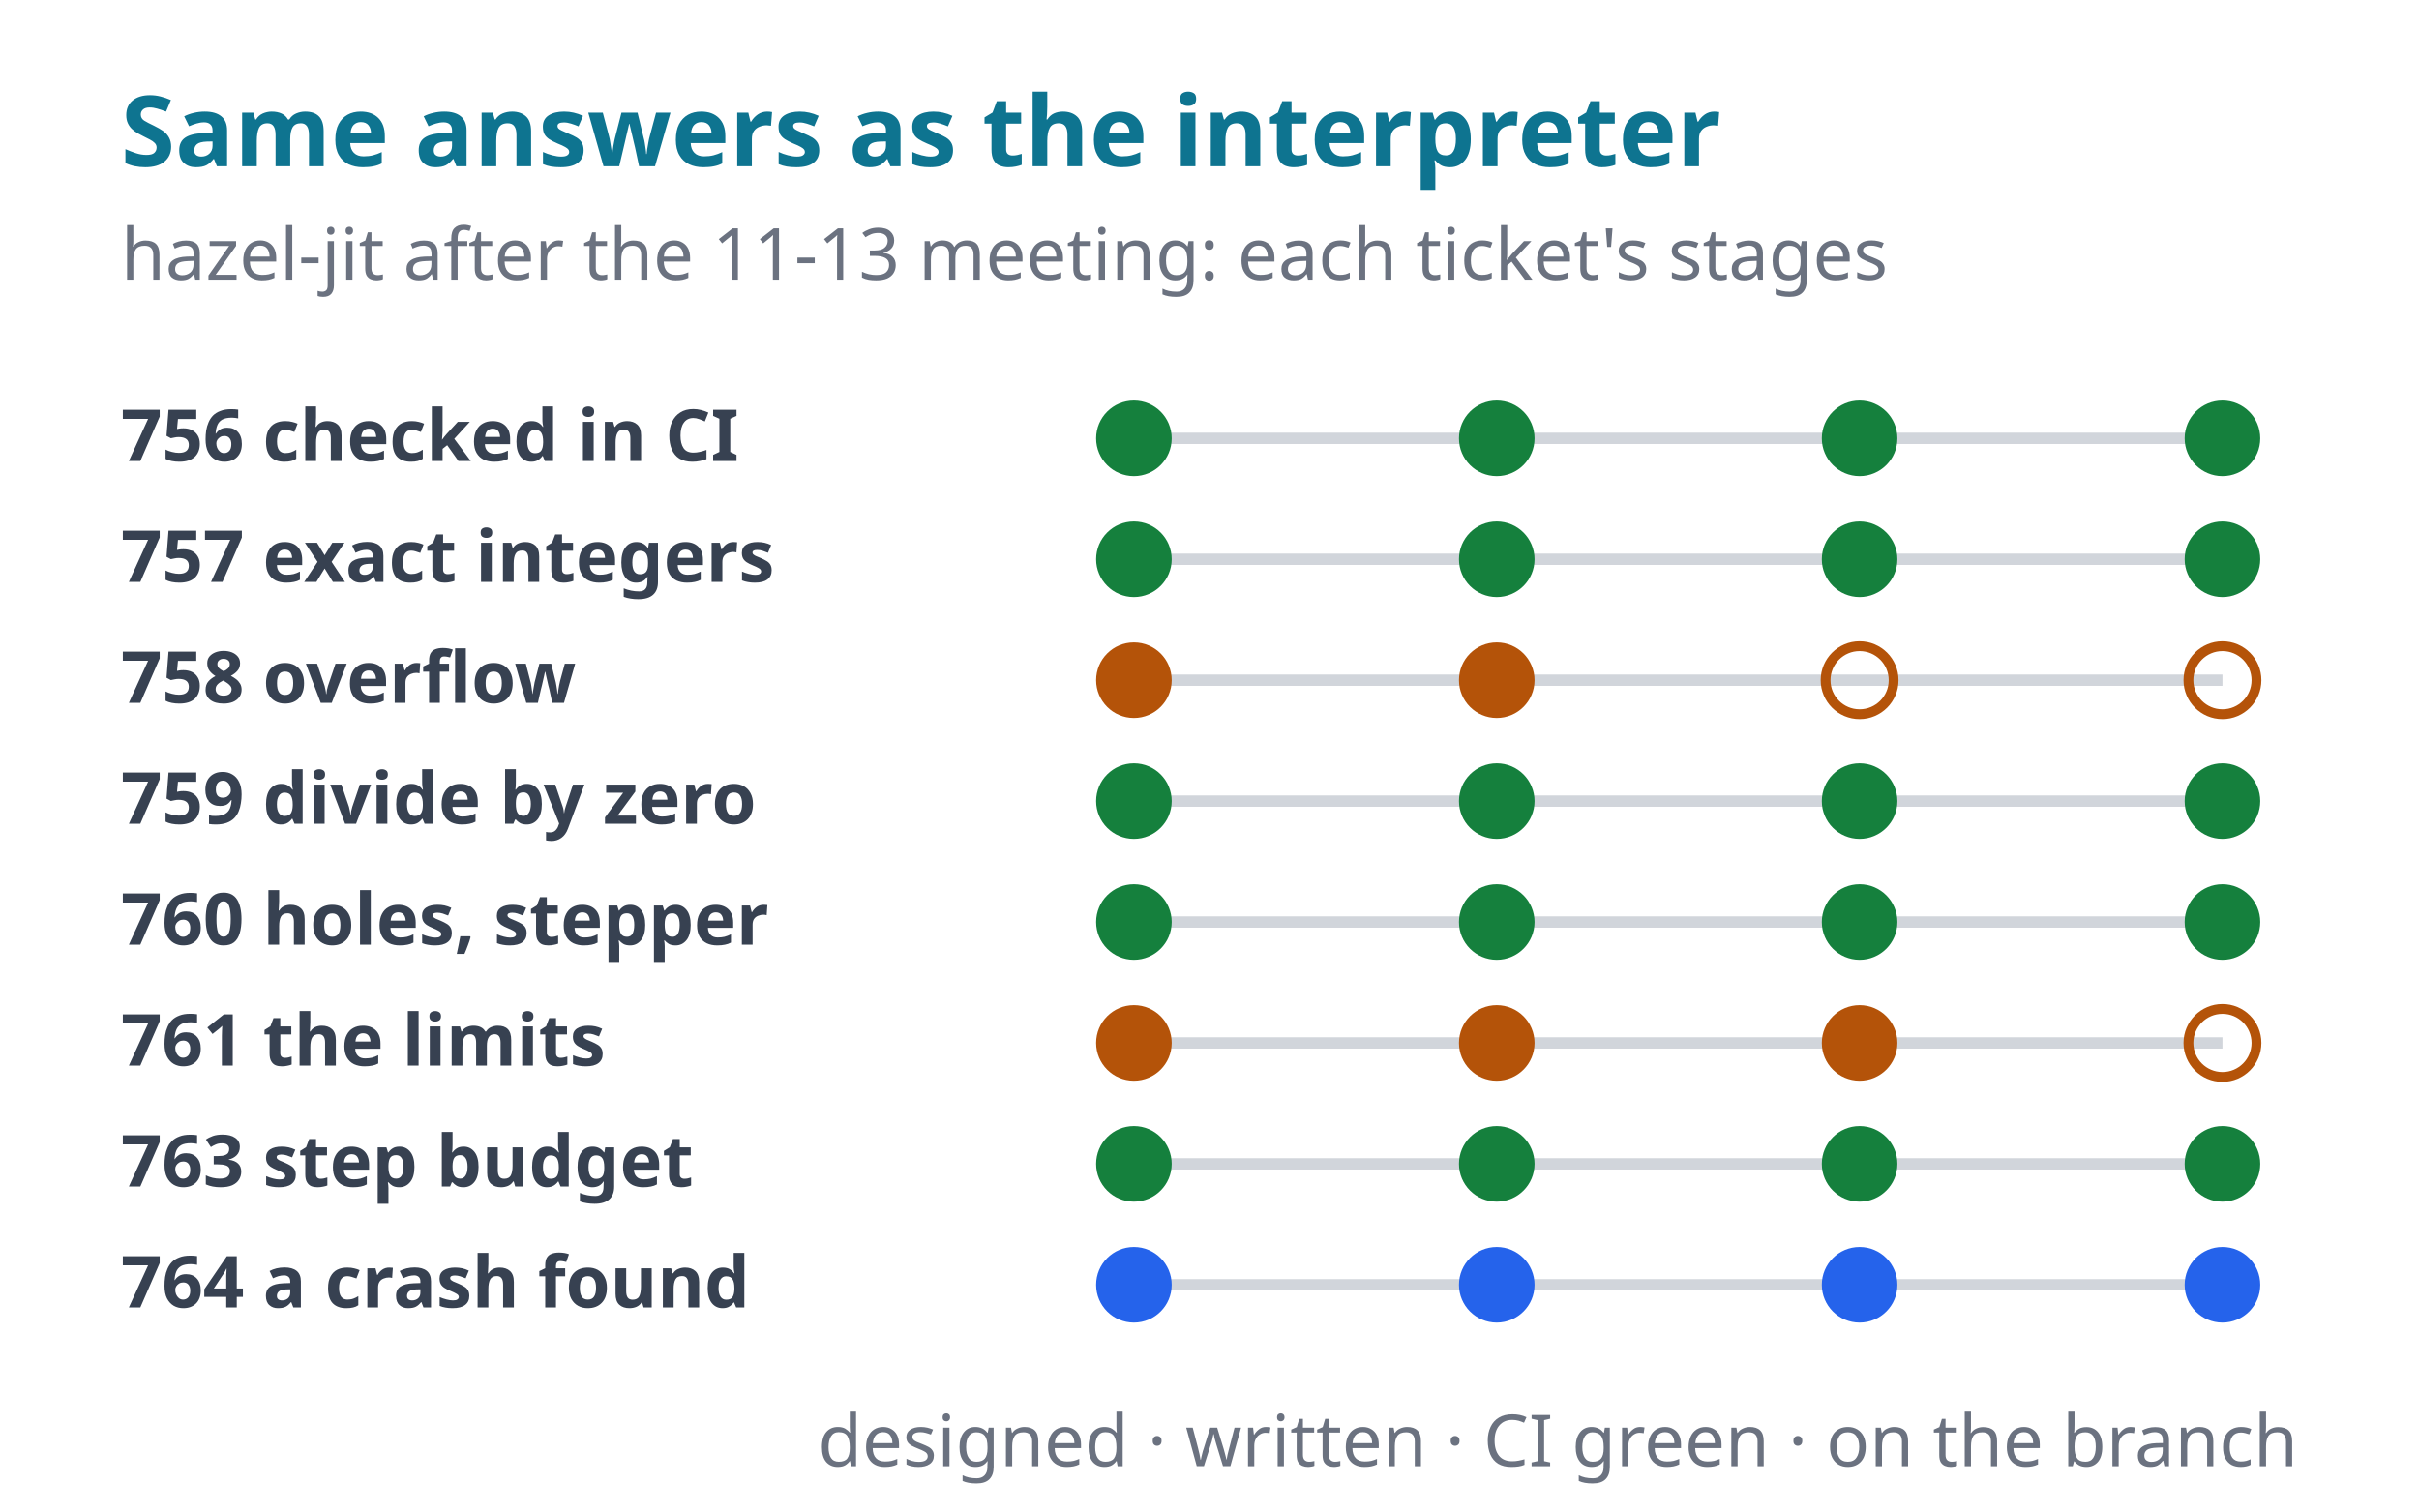
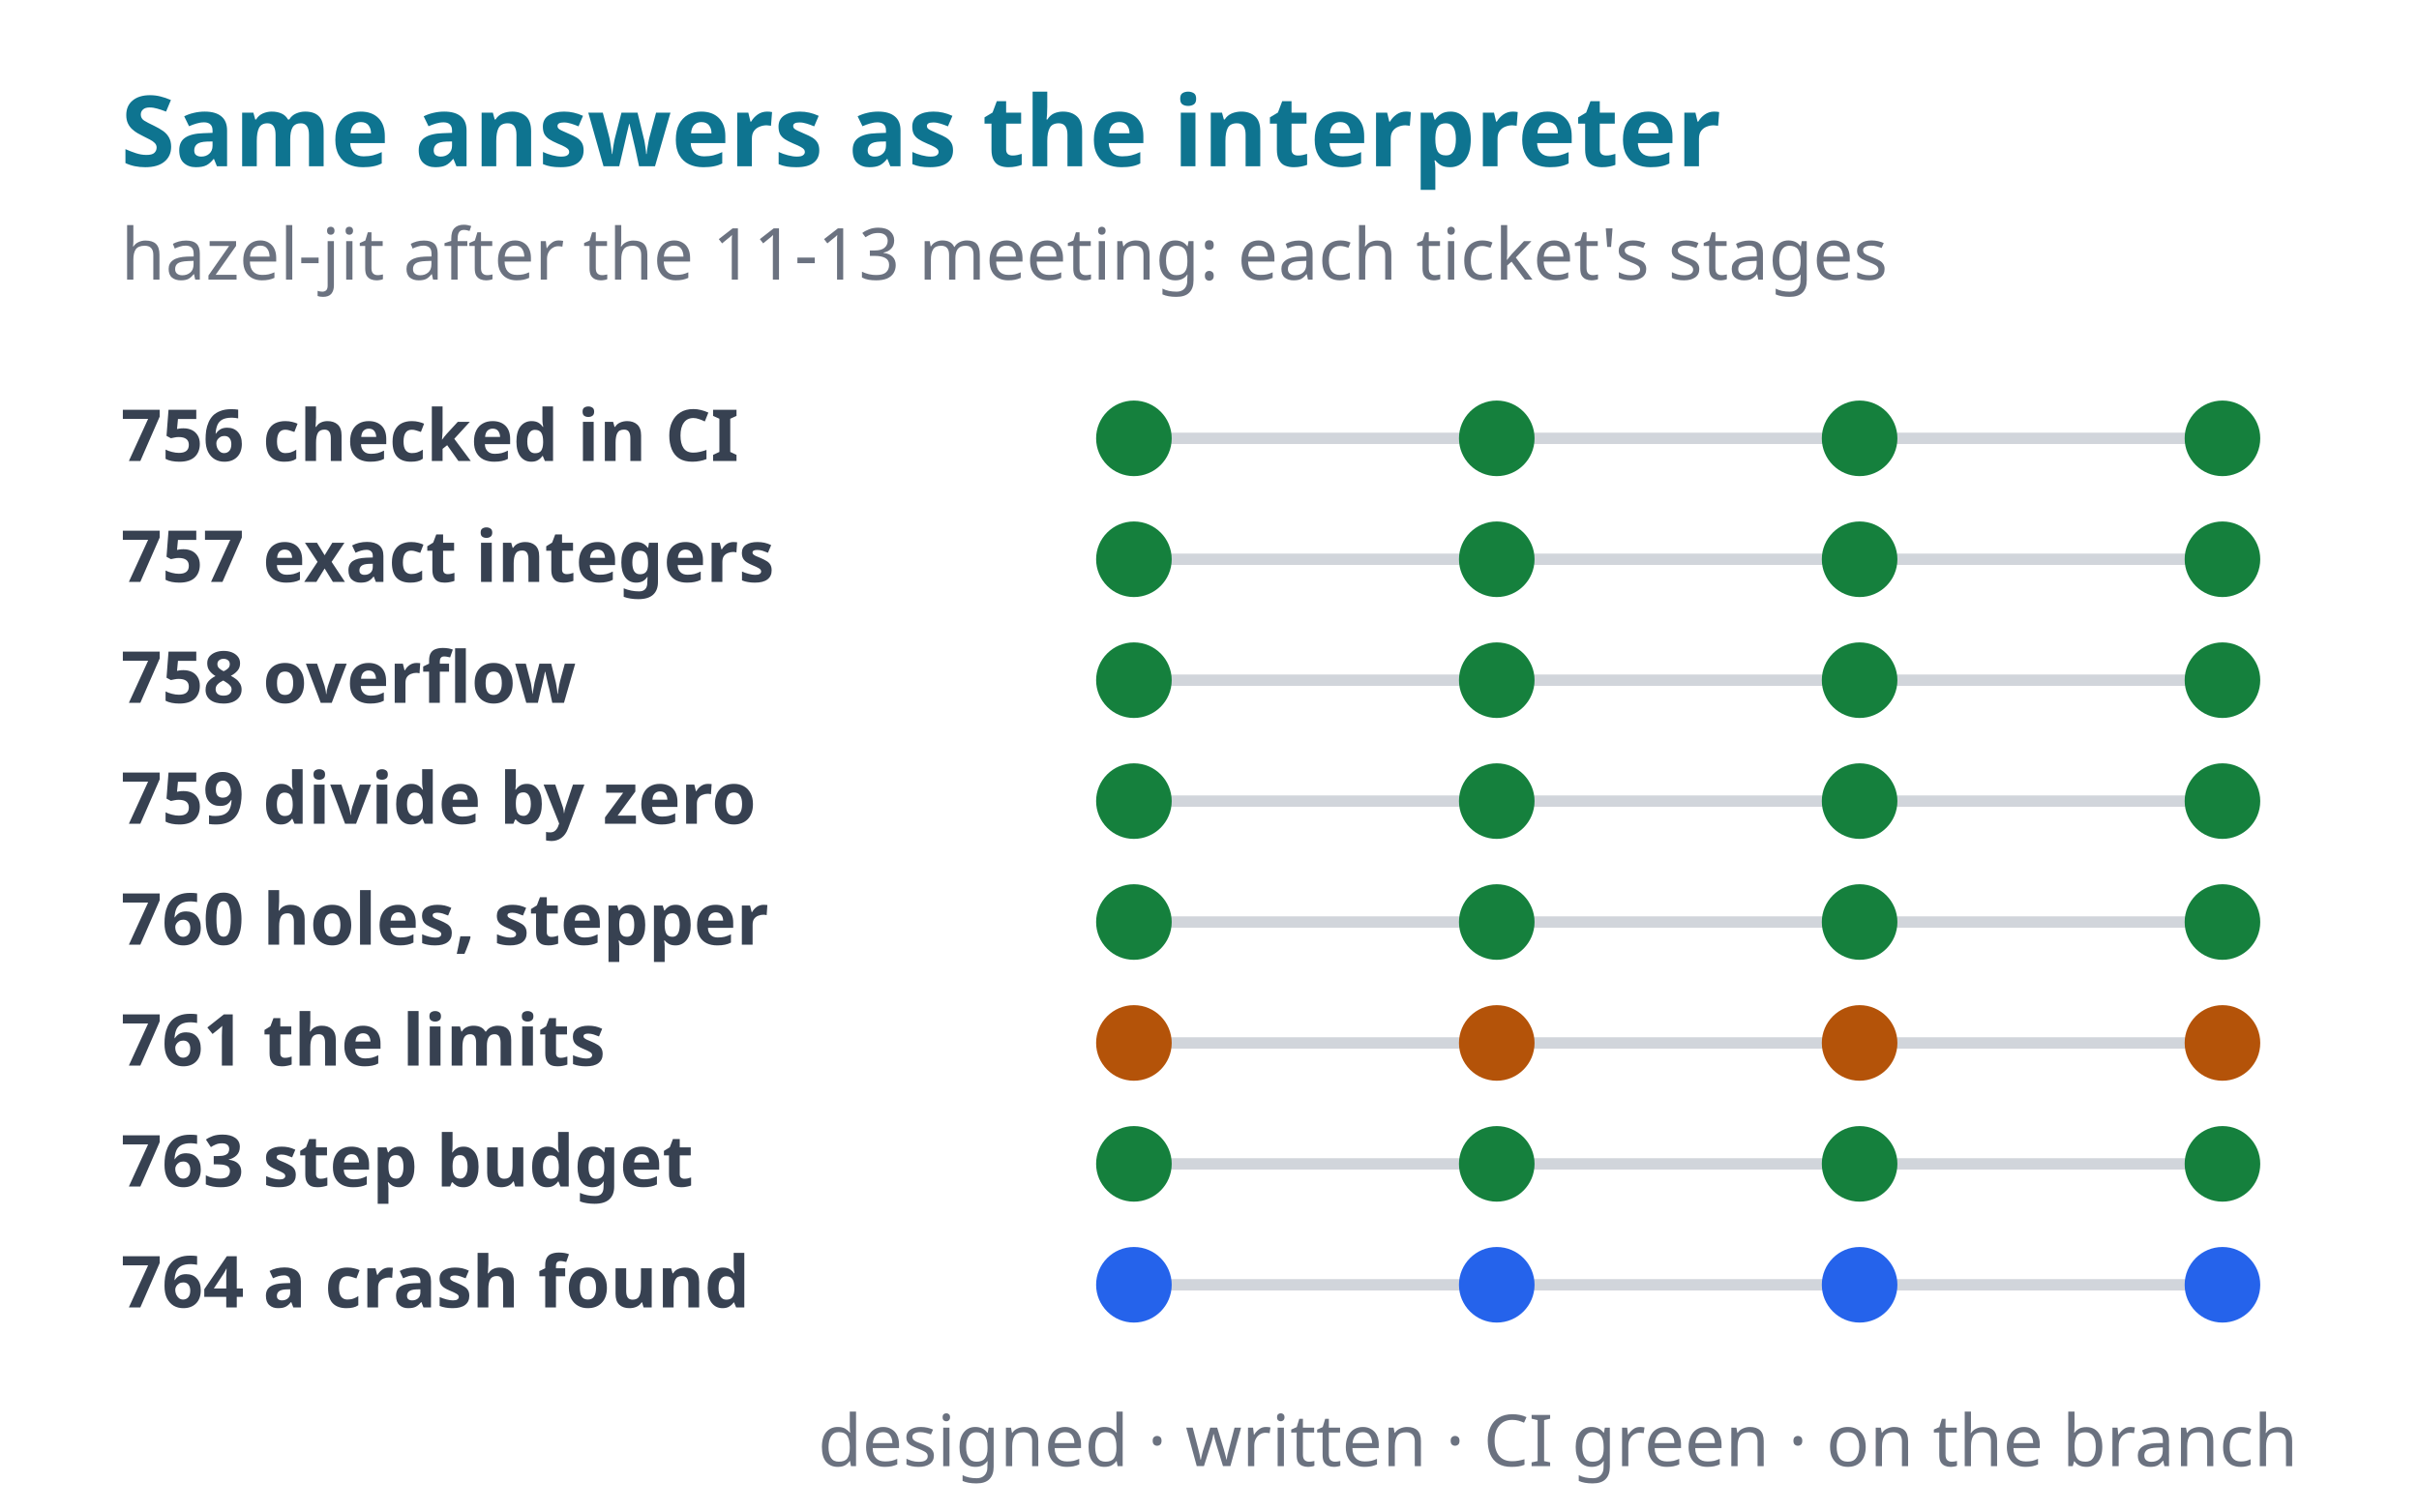
<svg xmlns="http://www.w3.org/2000/svg" viewBox="0 0 320 200" width="320" height="200">
  <style>.h{fill:#0e7490;font:700 13px system-ui,sans-serif}.m{fill:#6b7280;font:9.5px system-ui,sans-serif}.t{fill:#374151;font:600 9.5px system-ui,sans-serif}.ln{stroke:#d1d5db;stroke-width:1.5}
.d{fill:#15803d}.p{fill:#b45309}.w{fill:#9ca3af}.b{fill:#2563eb}.od{fill:none;stroke:#15803d;stroke-width:1.3}.op{fill:none;stroke:#b45309;stroke-width:1.3}.ow{fill:none;stroke:#9ca3af;stroke-width:1.3}
@media (prefers-color-scheme: dark) {.h{fill:#67e8f9}.m{fill:#9ca3af}.t{fill:#e5e7eb}.ln{stroke:#4b5563}.d{fill:#4ade80}.p{fill:#fbbf24}.w{fill:#6b7280}.b{fill:#93c5fd}.od{stroke:#4ade80}.op{stroke:#fbbf24}.ow{stroke:#6b7280}}</style>
  <text class="h" x="16" y="22">Same answers as the interpreter</text>
  <text class="m" x="16" y="37">hazel-jit after the 11-13 meeting: each ticket's stages</text>
  <g transform="translate(0,52)">
    <text class="t" x="16" y="9">756 checked in CI</text>
    <line class="ln" x1="150" y1="6" x2="294" y2="6" />
    <circle class="d" cx="150" cy="6" r="5" />
    <circle class="d" cx="198" cy="6" r="5" />
    <circle class="d" cx="246" cy="6" r="5" />
    <circle class="d" cx="294" cy="6" r="5" />
  </g>
  <g transform="translate(0,68)">
    <text class="t" x="16" y="9">757 exact integers</text>
    <line class="ln" x1="150" y1="6" x2="294" y2="6" />
    <circle class="d" cx="150" cy="6" r="5" />
    <circle class="d" cx="198" cy="6" r="5" />
    <circle class="d" cx="246" cy="6" r="5" />
    <circle class="d" cx="294" cy="6" r="5" />
  </g>
  <g transform="translate(0,84)">
    <text class="t" x="16" y="9">758 overflow</text>
    <line class="ln" x1="150" y1="6" x2="294" y2="6" />
-     <circle class="p" cx="150" cy="6" r="5" />
-     <circle class="p" cx="198" cy="6" r="5" />
-     <circle class="op" cx="246" cy="6" r="4.5" />
-     <circle class="op" cx="294" cy="6" r="4.5" />
+     <circle class="d" cx="150" cy="6" r="5" />
+     <circle class="d" cx="198" cy="6" r="5" />
+     <circle class="d" cx="246" cy="6" r="5" />
+     <circle class="d" cx="294" cy="6" r="5" />
  </g>
  <g transform="translate(0,100)">
    <text class="t" x="16" y="9">759 divide by zero</text>
    <line class="ln" x1="150" y1="6" x2="294" y2="6" />
    <circle class="d" cx="150" cy="6" r="5" />
    <circle class="d" cx="198" cy="6" r="5" />
    <circle class="d" cx="246" cy="6" r="5" />
    <circle class="d" cx="294" cy="6" r="5" />
  </g>
  <g transform="translate(0,116)">
    <text class="t" x="16" y="9">760 holes, stepper</text>
    <line class="ln" x1="150" y1="6" x2="294" y2="6" />
    <circle class="d" cx="150" cy="6" r="5" />
    <circle class="d" cx="198" cy="6" r="5" />
    <circle class="d" cx="246" cy="6" r="5" />
    <circle class="d" cx="294" cy="6" r="5" />
  </g>
  <g transform="translate(0,132)">
    <text class="t" x="16" y="9">761 the limits</text>
    <line class="ln" x1="150" y1="6" x2="294" y2="6" />
    <circle class="p" cx="150" cy="6" r="5" />
    <circle class="p" cx="198" cy="6" r="5" />
    <circle class="p" cx="246" cy="6" r="5" />
-     <circle class="op" cx="294" cy="6" r="4.5" />
+     <circle class="p" cx="294" cy="6" r="5" />
  </g>
  <g transform="translate(0,148)">
    <text class="t" x="16" y="9">763 step budget</text>
    <line class="ln" x1="150" y1="6" x2="294" y2="6" />
    <circle class="d" cx="150" cy="6" r="5" />
    <circle class="d" cx="198" cy="6" r="5" />
    <circle class="d" cx="246" cy="6" r="5" />
    <circle class="d" cx="294" cy="6" r="5" />
  </g>
  <g transform="translate(0,164)">
    <text class="t" x="16" y="9">764 a crash found</text>
    <line class="ln" x1="150" y1="6" x2="294" y2="6" />
    <circle class="b" cx="150" cy="6" r="5" />
    <circle class="b" cx="198" cy="6" r="5" />
    <circle class="b" cx="246" cy="6" r="5" />
    <circle class="b" cx="294" cy="6" r="5" />
  </g>
  <text class="m" x="304" y="194" text-anchor="end">designed · written · CI green · on the branch</text>
</svg>
